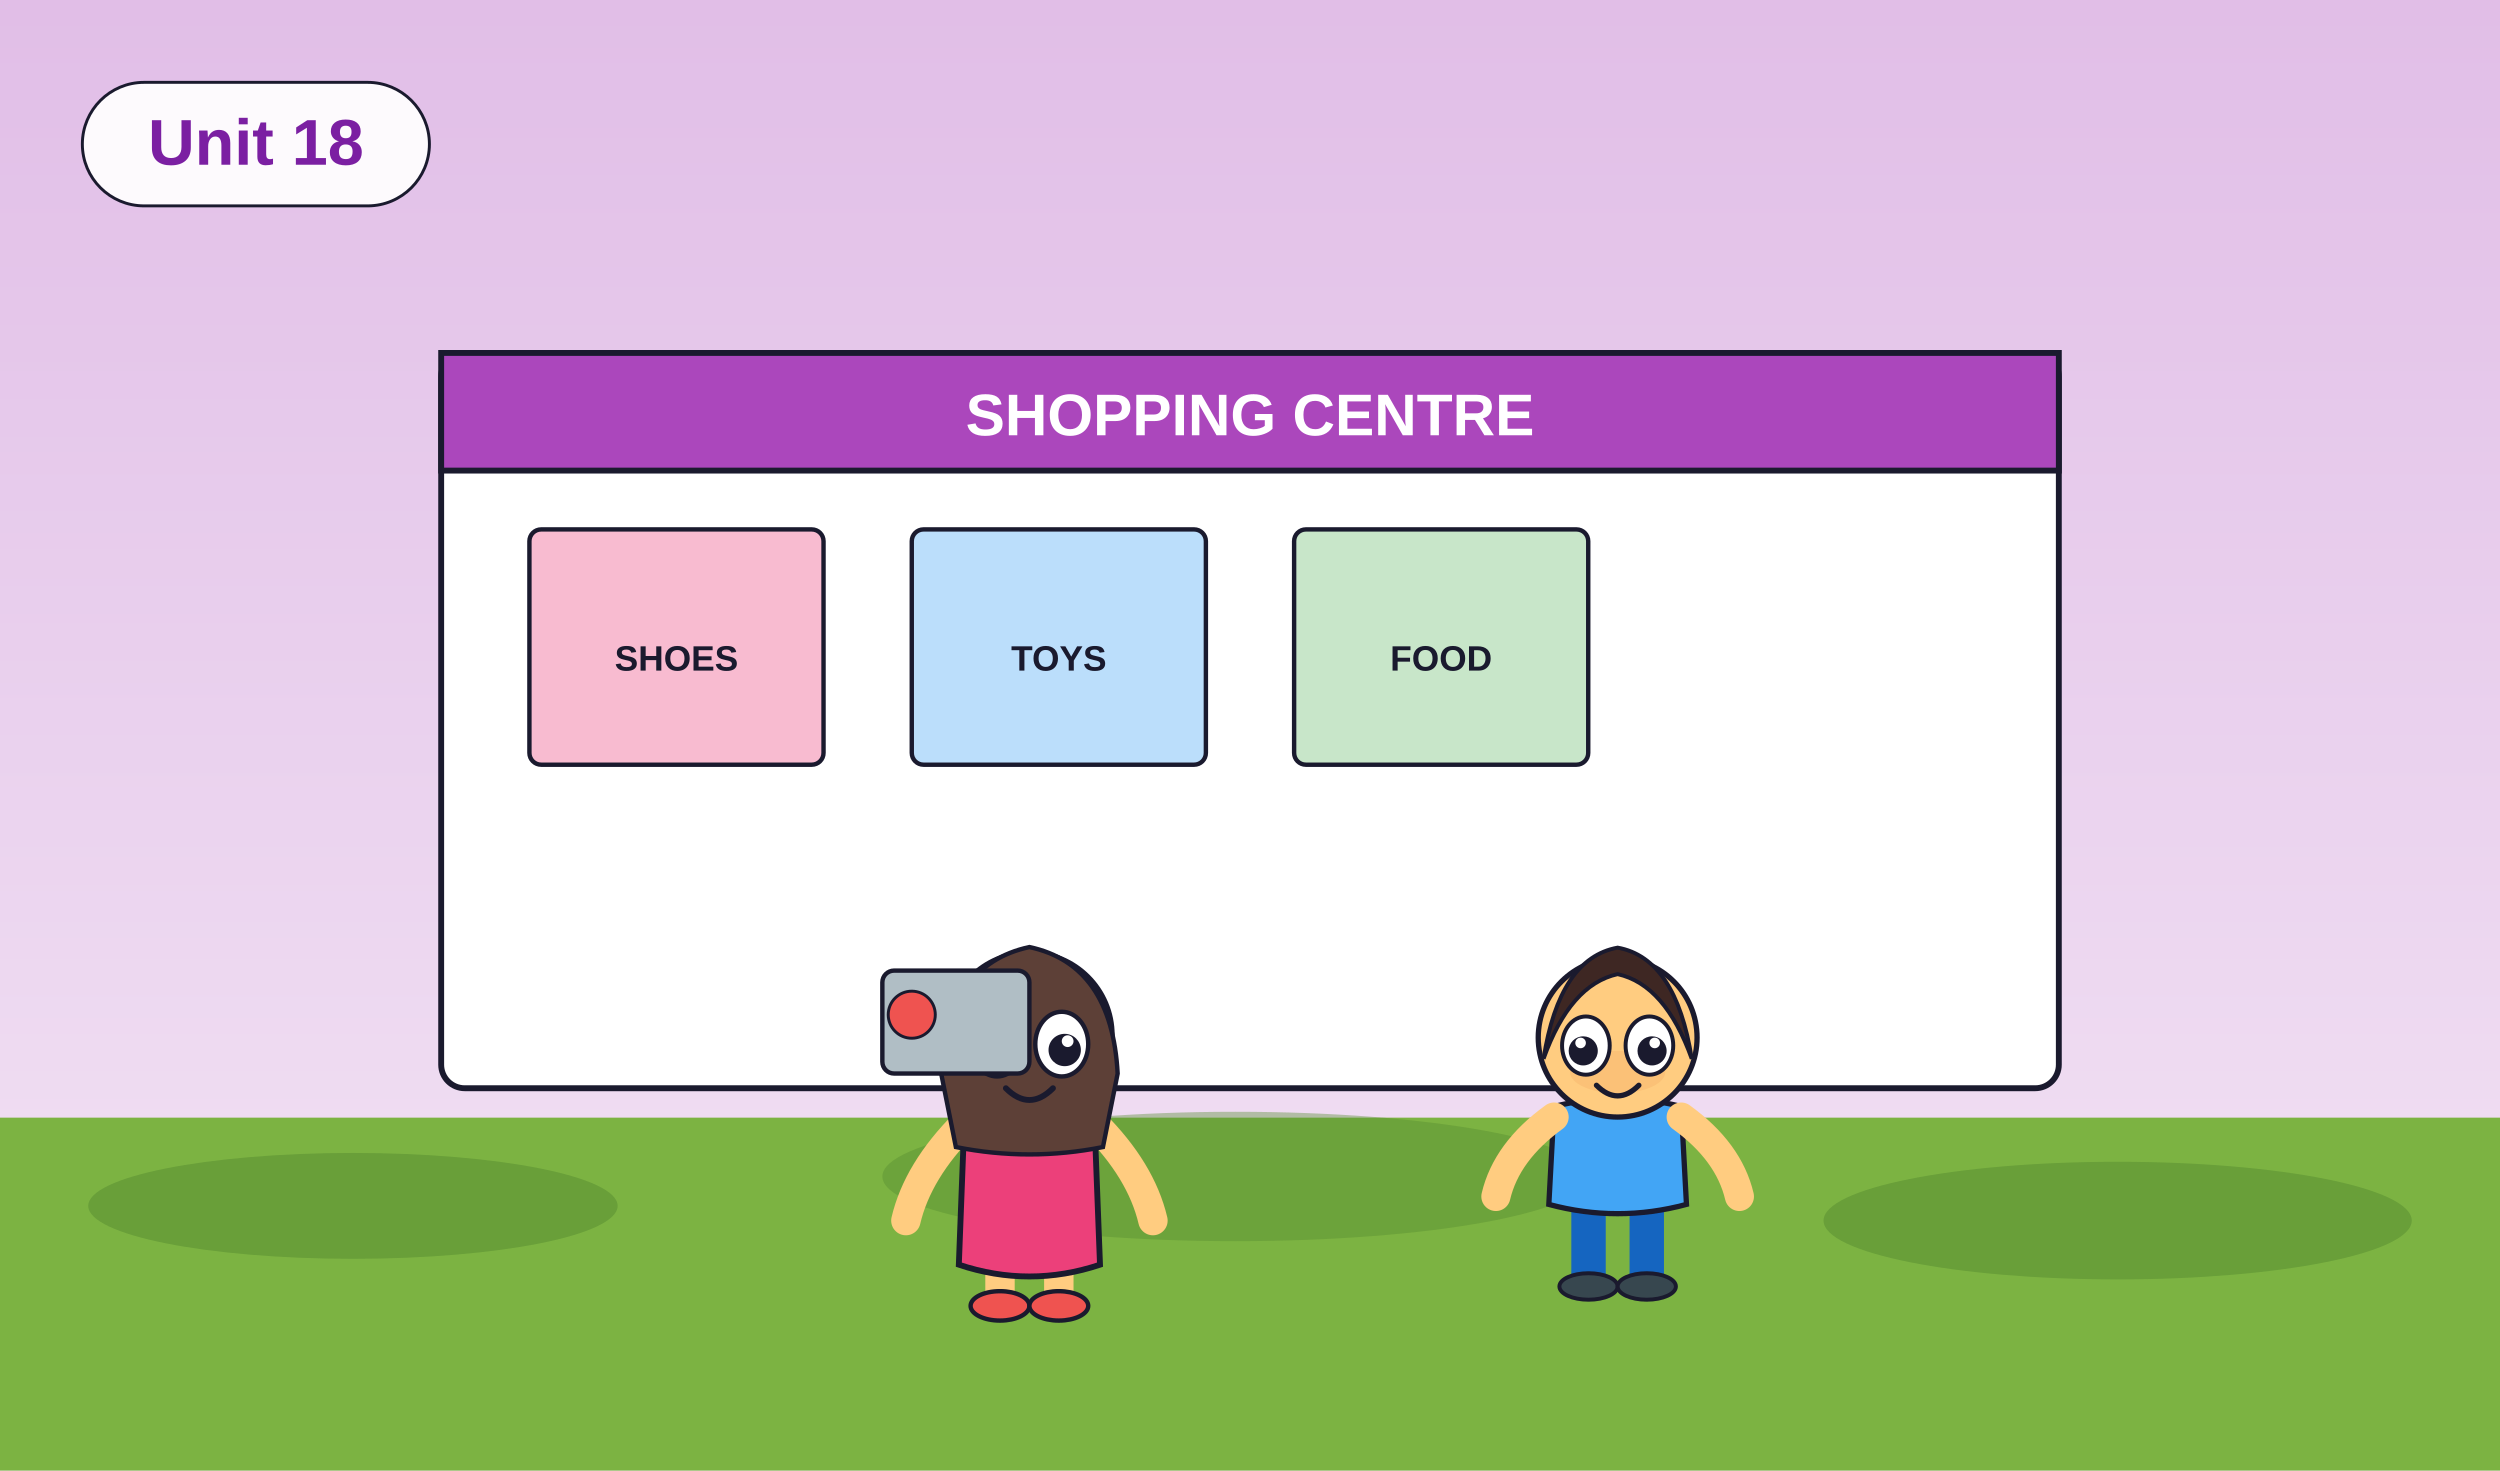
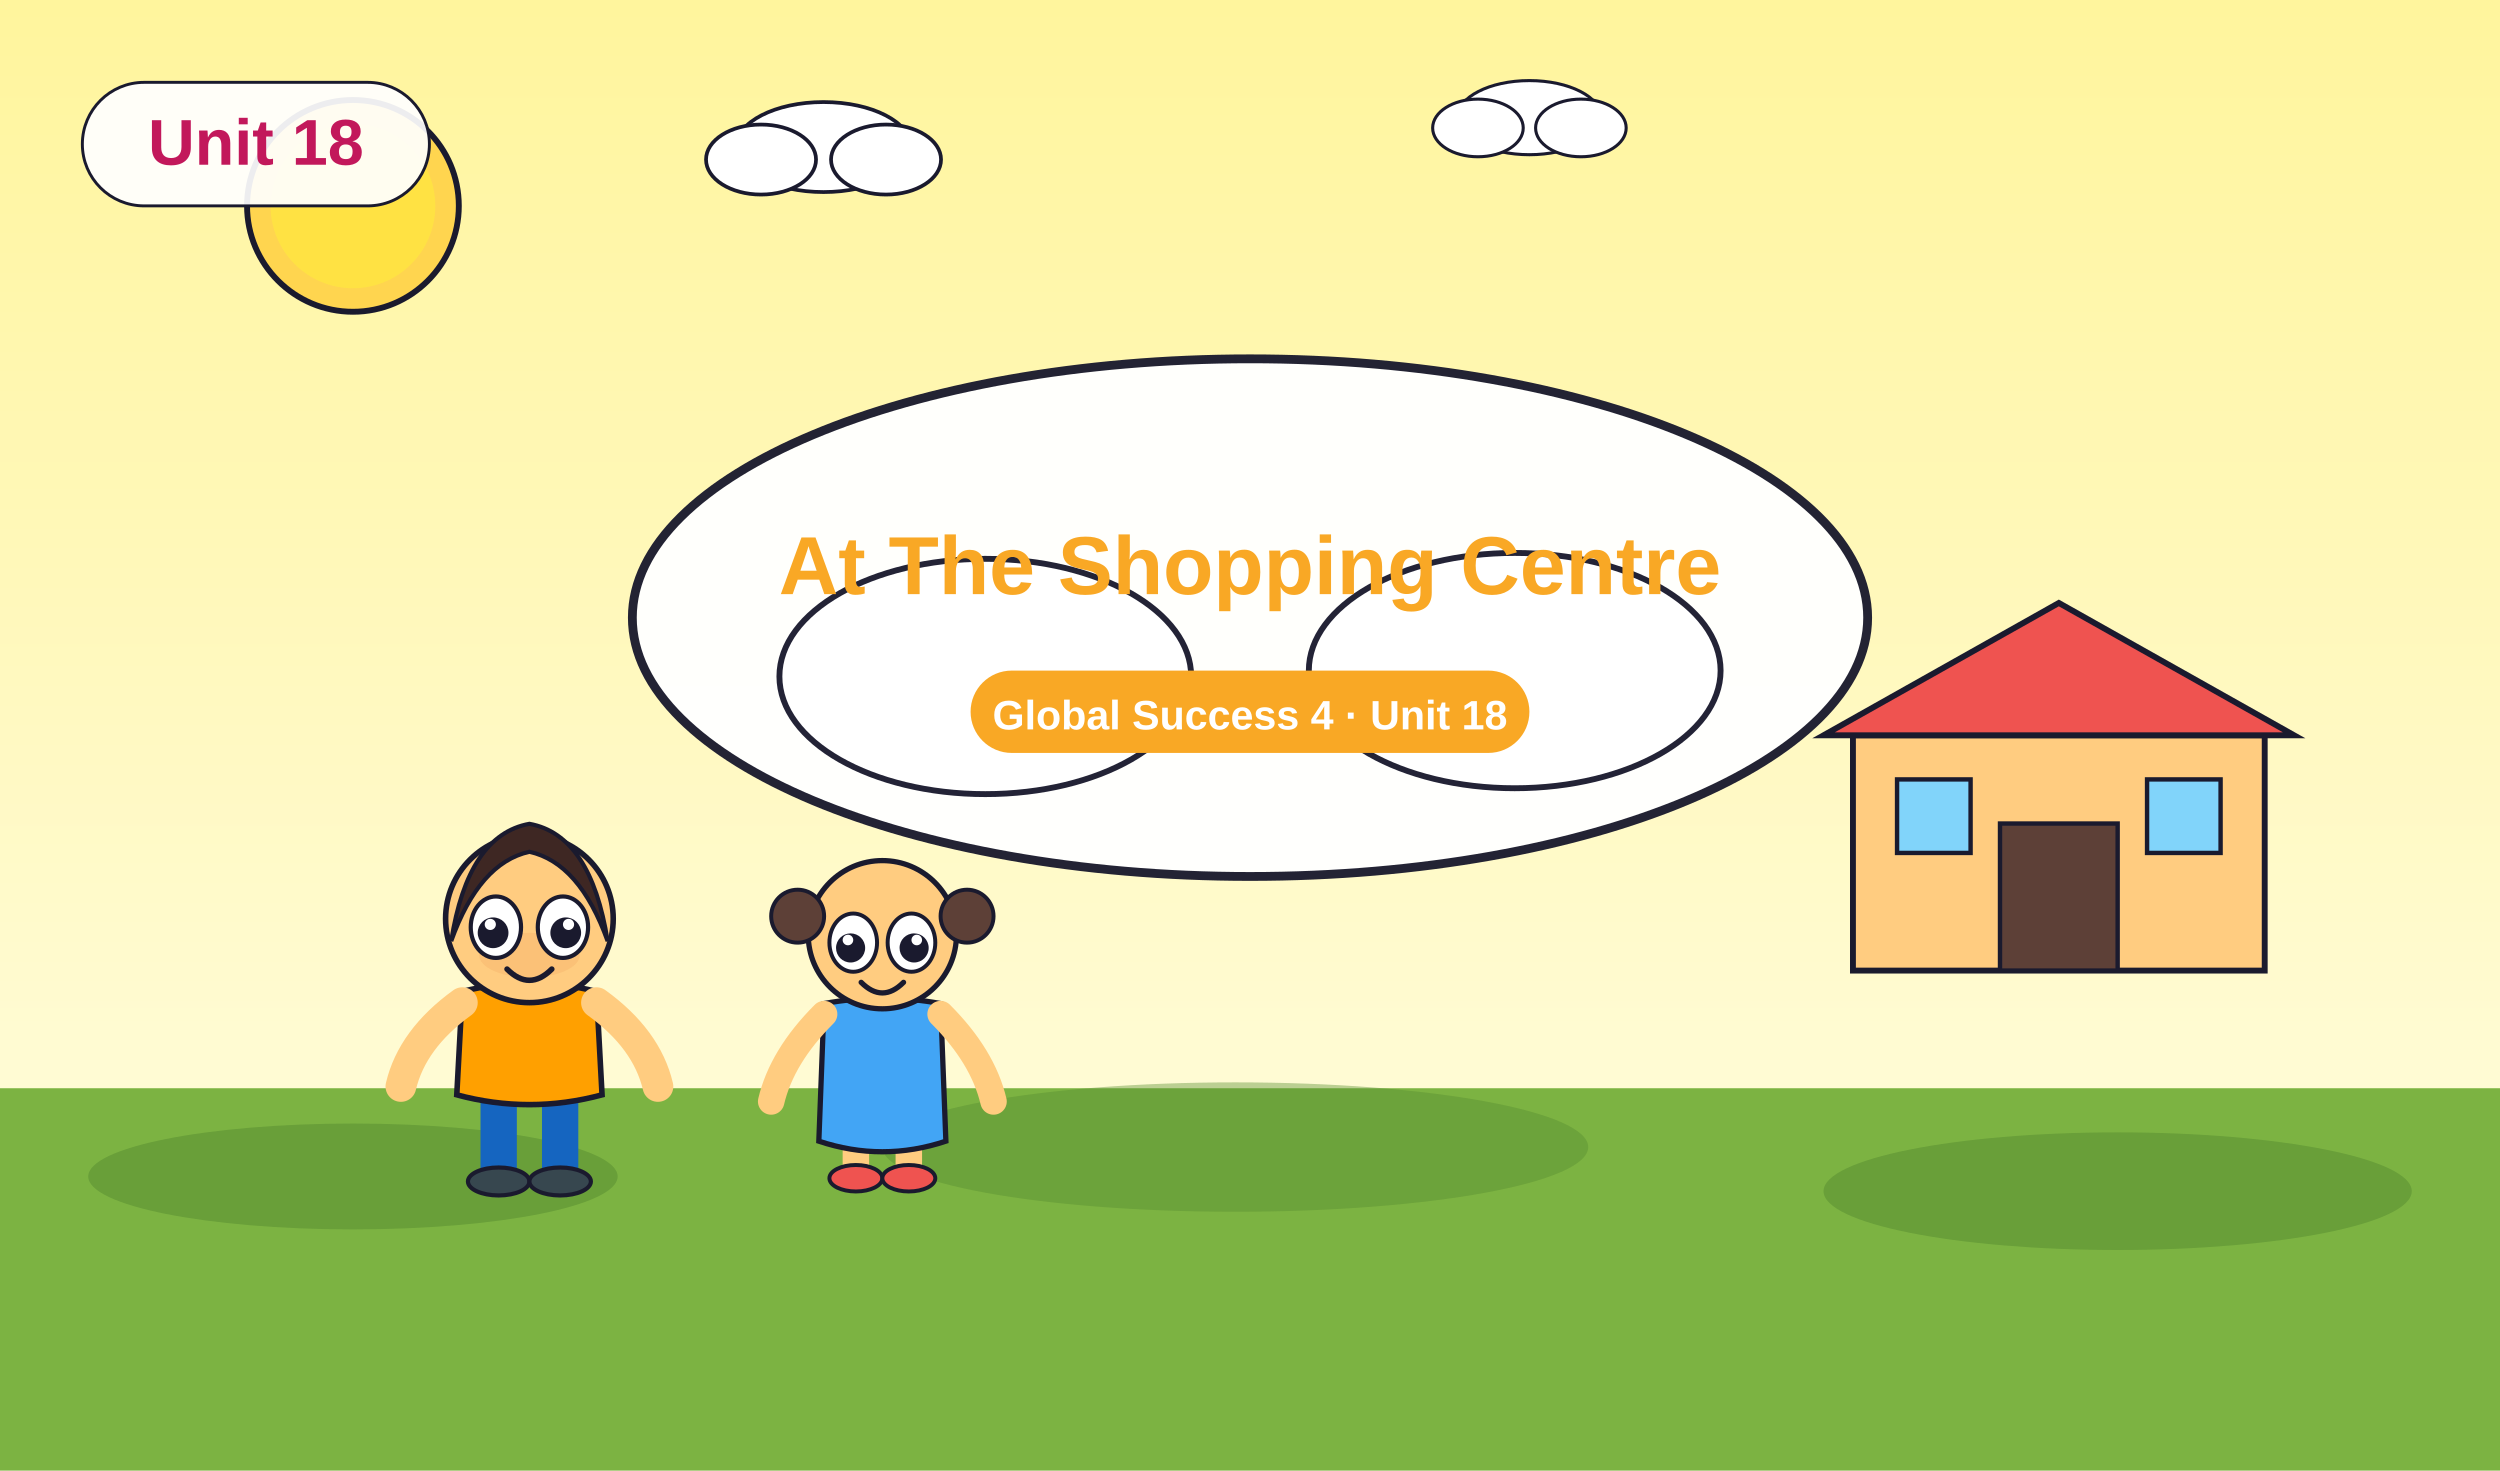
<svg xmlns="http://www.w3.org/2000/svg" viewBox="0 0 850 500" width="850" height="500" role="img" aria-label="Unit 18: At The Shopping Centre">
  <defs>
    <linearGradient id="sky" x1="0" y1="0" x2="0" y2="1">
-       <stop offset="0%" stop-color="#E1BEE7" />
-       <stop offset="100%" stop-color="#F3E5F5" />
+       <stop offset="0%" stop-color="#FFF59D" />
+       <stop offset="100%" stop-color="#FFFDE7" />
    </linearGradient>
  </defs>
  <rect width="850" height="500" fill="url(#sky)" />
-   <rect y="380" width="850" height="120" fill="#7CB342" />
-   <ellipse cx="120" cy="410" rx="90" ry="18" fill="#558B2F" opacity="0.5" />
-   <ellipse cx="420" cy="400" rx="120" ry="22" fill="#558B2F" opacity="0.4" />
-   <ellipse cx="720" cy="415" rx="100" ry="20" fill="#558B2F" opacity="0.5" />
-   <rect x="150" y="120" width="550" height="250" rx="8" fill="#FFFFFF" stroke="#1A1A2E" stroke-width="2" />
-   <rect x="150" y="120" width="550" height="40" fill="#AB47BC" stroke="#1A1A2E" stroke-width="2" />
-   <text x="425" y="148" text-anchor="middle" font-family="Arial,sans-serif" font-size="20" font-weight="700" fill="#FFFFFF">SHOPPING CENTRE</text>
-   <rect x="180" y="180" width="100" height="80" rx="4" fill="#F8BBD0" stroke="#1A1A2E" stroke-width="1.5" />
-   <text x="230" y="228" text-anchor="middle" font-family="Arial,sans-serif" font-size="12" font-weight="700" fill="#1A1A2E">SHOES</text>
-   <rect x="310" y="180" width="100" height="80" rx="4" fill="#BBDEFB" stroke="#1A1A2E" stroke-width="1.5" />
-   <text x="360" y="228" text-anchor="middle" font-family="Arial,sans-serif" font-size="12" font-weight="700" fill="#1A1A2E">TOYS</text>
-   <rect x="440" y="180" width="100" height="80" rx="4" fill="#C8E6C9" stroke="#1A1A2E" stroke-width="1.5" />
-   <text x="490" y="228" text-anchor="middle" font-family="Arial,sans-serif" font-size="12" font-weight="700" fill="#1A1A2E">FOOD</text>
-   <g transform="translate(350,360) scale(1)">
-     <line x1="-10" y1="52" x2="-10" y2="80" stroke="#FFCC80" stroke-width="10" stroke-linecap="round" />
-     <line x1="10" y1="52" x2="10" y2="80" stroke="#FFCC80" stroke-width="10" stroke-linecap="round" />
-     <ellipse cx="-10" cy="84" rx="10" ry="5" fill="#EF5350" stroke="#1A1A2E" stroke-width="1.5" />
-     <ellipse cx="10" cy="84" rx="10" ry="5" fill="#EF5350" stroke="#1A1A2E" stroke-width="1.5" />
-     <path d="M-22 18 Q0 14 22 18 L24 70 Q0 78 -24 70 Z" fill="#EC407A" stroke="#1A1A2E" stroke-width="2" />
-     <path d="M-22 22 Q-38 38 -42 55" fill="none" stroke="#FFCC80" stroke-width="10" stroke-linecap="round" />
-     <path d="M22 22 Q38 38 42 55" fill="none" stroke="#FFCC80" stroke-width="10" stroke-linecap="round" />
-     <circle cx="0" cy="-8" r="28" fill="#FFCC80" stroke="#1A1A2E" stroke-width="2" />
-     <path d="M-30 5 Q-28 -32 0 -38 Q28 -32 30 5 L25 30 Q0 35 -25 30 Z" fill="#5D4037" stroke="#1A1A2E" stroke-width="1.5" />
-     <ellipse cx="-11" cy="-5" rx="9" ry="11" fill="#FFFFFF" stroke="#1A1A2E" stroke-width="1.5" />
-     <circle cx="-12" cy="-3" r="5.5" fill="#1A1A2E" />
-     <circle cx="-13" cy="-6" r="2" fill="#FFFFFF" />
-     <ellipse cx="11" cy="-5" rx="9" ry="11" fill="#FFFFFF" stroke="#1A1A2E" stroke-width="1.5" />
-     <circle cx="12" cy="-3" r="5.5" fill="#1A1A2E" />
-     <circle cx="13" cy="-6" r="2" fill="#FFFFFF" />
-     <path d="M-8 10 Q0 18 8 10" fill="none" stroke="#1A1A2E" stroke-width="2" stroke-linecap="round" />
+   <circle cx="120" cy="70" r="36" fill="#FFD54F" stroke="#1A1A2E" stroke-width="2" />
+   <circle cx="120" cy="70" r="28" fill="#FFEB3B" opacity="0.6" />
+   <g transform="translate(280,50) scale(0.85)">
+     <ellipse cx="0" cy="0" rx="35" ry="18" fill="#FFFFFF" stroke="#1A1A2E" stroke-width="1.5" />
+     <ellipse cx="-25" cy="5" rx="22" ry="14" fill="#FFFFFF" stroke="#1A1A2E" stroke-width="1.5" />
+     <ellipse cx="25" cy="5" rx="22" ry="14" fill="#FFFFFF" stroke="#1A1A2E" stroke-width="1.5" />
  </g>
-   <rect x="300" y="330" width="50" height="35" rx="4" fill="#B0BEC5" stroke="#1A1A2E" stroke-width="1.5" />
-   <circle cx="310" cy="345" r="8" fill="#EF5350" stroke="#1A1A2E" stroke-width="1" />
-   <g transform="translate(550,360) scale(0.9)">
+   <g transform="translate(520,40) scale(0.7)">
+     <ellipse cx="0" cy="0" rx="35" ry="18" fill="#FFFFFF" stroke="#1A1A2E" stroke-width="1.5" />
+     <ellipse cx="-25" cy="5" rx="22" ry="14" fill="#FFFFFF" stroke="#1A1A2E" stroke-width="1.5" />
+     <ellipse cx="25" cy="5" rx="22" ry="14" fill="#FFFFFF" stroke="#1A1A2E" stroke-width="1.5" />
+   </g>
+   <rect y="370" width="850" height="130" fill="#7CB342" />
+   <ellipse cx="120" cy="400" rx="90" ry="18" fill="#558B2F" opacity="0.5" />
+   <ellipse cx="420" cy="390" rx="120" ry="22" fill="#558B2F" opacity="0.4" />
+   <ellipse cx="720" cy="405" rx="100" ry="20" fill="#558B2F" opacity="0.5" />
+   <g transform="translate(700,260)">
+     <rect x="-70" y="-10" width="140" height="80" fill="#FFCC80" stroke="#1A1A2E" stroke-width="2" />
+     <polygon points="-80,-10 0,-55 80,-10" fill="#EF5350" stroke="#1A1A2E" stroke-width="2" />
+     <rect x="-20" y="20" width="40" height="50" fill="#5D4037" stroke="#1A1A2E" stroke-width="1.5" />
+     <rect x="-55" y="5" width="25" height="25" fill="#81D4FA" stroke="#1A1A2E" stroke-width="1.5" />
+     <rect x="30" y="5" width="25" height="25" fill="#81D4FA" stroke="#1A1A2E" stroke-width="1.5" />
+   </g>
+   <g transform="translate(180,320) scale(0.95)">
    <line x1="-11" y1="52" x2="-11" y2="82" stroke="#1565C0" stroke-width="13" stroke-linecap="round" />
    <line x1="11" y1="52" x2="11" y2="82" stroke="#1565C0" stroke-width="13" stroke-linecap="round" />
    <ellipse cx="-11" cy="86" rx="11" ry="5" fill="#37474F" stroke="#1A1A2E" stroke-width="1.5" />
    <ellipse cx="11" cy="86" rx="11" ry="5" fill="#37474F" stroke="#1A1A2E" stroke-width="1.5" />
-     <path d="M-24 18 Q0 12 24 18 L26 55 Q0 62 -26 55 Z" fill="#42A5F5" stroke="#1A1A2E" stroke-width="2" />
+     <path d="M-24 18 Q0 12 24 18 L26 55 Q0 62 -26 55 Z" fill="#FFA000" stroke="#1A1A2E" stroke-width="2" />
    <path d="M-24 22 Q-42 35 -46 52" fill="none" stroke="#FFCC80" stroke-width="11" stroke-linecap="round" />
    <path d="M24 22 Q42 35 46 52" fill="none" stroke="#FFCC80" stroke-width="11" stroke-linecap="round" />
    <circle cx="0" cy="-8" r="30" fill="#FFCC80" stroke="#1A1A2E" stroke-width="2" />
    <ellipse cx="0" cy="5" rx="18" ry="8" fill="#F0A860" opacity="0.3" />
    <path d="M-28 0 Q-22 -38 0 -42 Q22 -38 28 0 Q18 -28 0 -32 Q-18 -28 -28 0" fill="#3E2723" stroke="#1A1A2E" stroke-width="1.5" />
    <ellipse cx="-12" cy="-5" rx="9" ry="11" fill="#FFFFFF" stroke="#1A1A2E" stroke-width="1.5" />
    <circle cx="-13" cy="-3" r="5.5" fill="#1A1A2E" />
    <circle cx="-14" cy="-6" r="2" fill="#FFFFFF" />
    <ellipse cx="12" cy="-5" rx="9" ry="11" fill="#FFFFFF" stroke="#1A1A2E" stroke-width="1.5" />
    <circle cx="13" cy="-3" r="5.5" fill="#1A1A2E" />
    <circle cx="14" cy="-6" r="2" fill="#FFFFFF" />
    <path d="M-8 10 Q0 18 8 10" fill="none" stroke="#1A1A2E" stroke-width="2" stroke-linecap="round" />
  </g>
+   <g transform="translate(300,325) scale(0.9)">
+     <line x1="-10" y1="52" x2="-10" y2="80" stroke="#FFCC80" stroke-width="10" stroke-linecap="round" />
+     <line x1="10" y1="52" x2="10" y2="80" stroke="#FFCC80" stroke-width="10" stroke-linecap="round" />
+     <ellipse cx="-10" cy="84" rx="10" ry="5" fill="#EF5350" stroke="#1A1A2E" stroke-width="1.5" />
+     <ellipse cx="10" cy="84" rx="10" ry="5" fill="#EF5350" stroke="#1A1A2E" stroke-width="1.5" />
+     <path d="M-22 18 Q0 14 22 18 L24 70 Q0 78 -24 70 Z" fill="#42A5F5" stroke="#1A1A2E" stroke-width="2" />
+     <path d="M-22 22 Q-38 38 -42 55" fill="none" stroke="#FFCC80" stroke-width="10" stroke-linecap="round" />
+     <path d="M22 22 Q38 38 42 55" fill="none" stroke="#FFCC80" stroke-width="10" stroke-linecap="round" />
+     <circle cx="0" cy="-8" r="28" fill="#FFCC80" stroke="#1A1A2E" stroke-width="2" />
+     <circle cx="-32" cy="-15" r="10" fill="#5D4037" stroke="#1A1A2E" stroke-width="1.5" />
+     <circle cx="32" cy="-15" r="10" fill="#5D4037" stroke="#1A1A2E" stroke-width="1.5" />
+     <ellipse cx="-11" cy="-5" rx="9" ry="11" fill="#FFFFFF" stroke="#1A1A2E" stroke-width="1.5" />
+     <circle cx="-12" cy="-3" r="5.5" fill="#1A1A2E" />
+     <circle cx="-13" cy="-6" r="2" fill="#FFFFFF" />
+     <ellipse cx="11" cy="-5" rx="9" ry="11" fill="#FFFFFF" stroke="#1A1A2E" stroke-width="1.5" />
+     <circle cx="12" cy="-3" r="5.5" fill="#1A1A2E" />
+     <circle cx="13" cy="-6" r="2" fill="#FFFFFF" />
+     <path d="M-8 10 Q0 18 8 10" fill="none" stroke="#1A1A2E" stroke-width="2" stroke-linecap="round" />
+   </g>
+   <g transform="translate(425,210)">
+     <ellipse cx="0" cy="0" rx="210" ry="88" fill="#FFFFFF" stroke="#1A1A2E" stroke-width="3" opacity="0.96" />
+     <ellipse cx="-90" cy="20" rx="70" ry="40" fill="#FFFFFF" stroke="#1A1A2E" stroke-width="2" opacity="0.96" />
+     <ellipse cx="90" cy="18" rx="70" ry="40" fill="#FFFFFF" stroke="#1A1A2E" stroke-width="2" opacity="0.96" />
+     <text x="0" y="-8" text-anchor="middle" font-family="Arial Rounded MT Bold,Arial,Helvetica,sans-serif" font-size="28" font-weight="700" fill="#F9A825">At The Shopping Centre</text>
+     <rect x="-95" y="18" width="190" height="28" rx="14" fill="#F9A825" />
+     <text x="0" y="38" text-anchor="middle" font-family="Arial,Helvetica,sans-serif" font-size="14" font-weight="700" fill="#FFFFFF">Global Success 4 · Unit 18</text>
+   </g>
  <rect x="28" y="28" width="118" height="42" rx="21" fill="rgba(255,255,255,0.92)" stroke="#1A1A2E" stroke-width="1" />
-   <text x="87" y="56" text-anchor="middle" font-family="Arial,Helvetica,sans-serif" font-size="22" font-weight="700" fill="#7B1FA2">Unit 18</text>
+   <text x="87" y="56" text-anchor="middle" font-family="Arial,Helvetica,sans-serif" font-size="22" font-weight="700" fill="#C2185B">Unit 18</text>
</svg>
